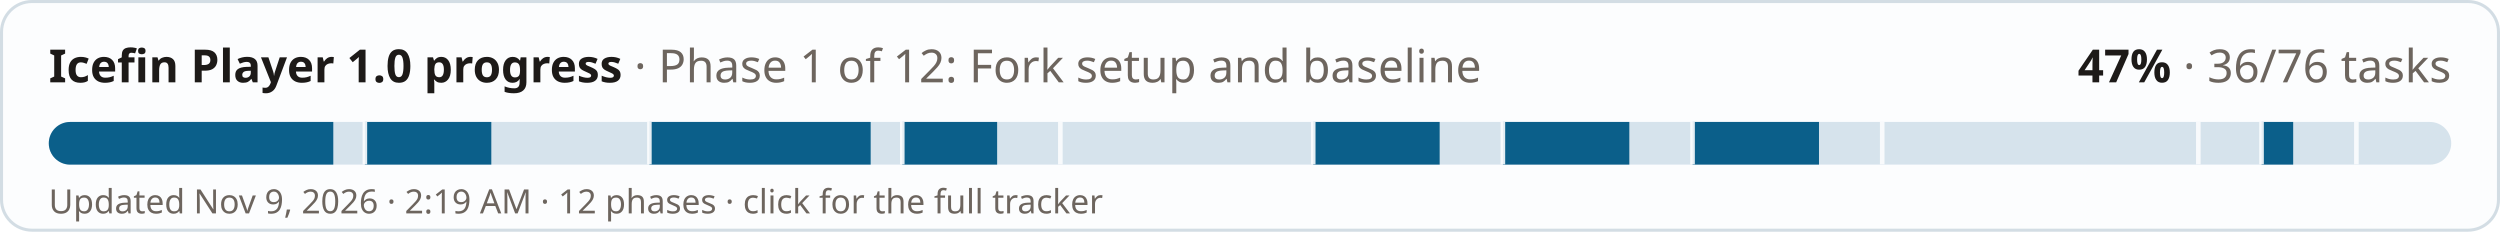
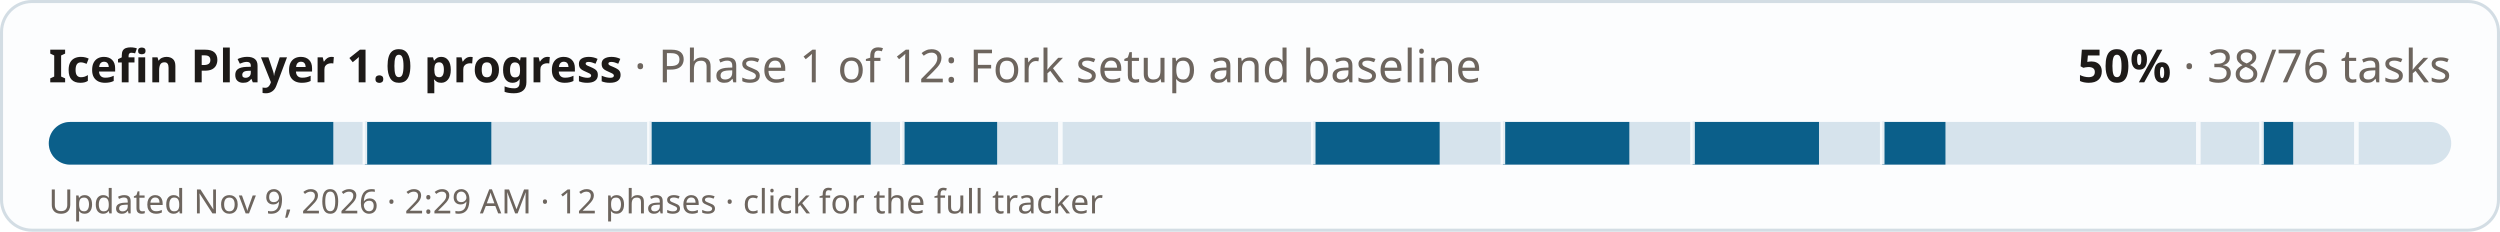
- <svg xmlns="http://www.w3.org/2000/svg" width="820" height="76" viewBox="0 0 820 76" role="img" aria-label="Icefin Player 1.0 progress: 47% (36 of 76 tasks)">
+ <svg xmlns="http://www.w3.org/2000/svg" width="820" height="76" viewBox="0 0 820 76" role="img" aria-label="Icefin Player 1.0 progress: 50% (38 of 76 tasks)">
  <style>
  .bg{fill:#fcfdfe;stroke:#d3dde4} .fg{fill:#1d1a18} .mu{fill:#6d655e} .track{fill:#d6e3ec} .done{fill:#0b5f8a} .full{fill:#2f6b3a} .tick{fill:#fcfdfe;opacity:.9}
  @media (prefers-color-scheme: dark){ .bg{fill:#1a2127;stroke:#2e3a43} .fg{fill:#f1ebe2} .mu{fill:#a99f94} .track{fill:#24384a} .done{fill:#6cb6e4} .full{fill:#6fbf7c} .tick{fill:#1a2127} }
  text{font-family:-apple-system,"Segoe UI",system-ui,"Noto Sans","DejaVu Sans",sans-serif}
</style>
  <rect class="bg" x="0.5" y="0.5" width="819" height="75" rx="10" />
  <text class="fg" x="16" y="27" font-size="15" font-weight="700">Icefin Player 1.0 progress <tspan class="mu" font-weight="400">· Phase 1 of 12: Fork setup and baseline</tspan>
  </text>
-   <text class="fg" x="804" y="27" font-size="15" font-weight="700" text-anchor="end">47% <tspan class="mu" font-weight="400">· 36/76 tasks</tspan>
+   <text class="fg" x="804" y="27" font-size="15" font-weight="700" text-anchor="end">50% <tspan class="mu" font-weight="400">· 38/76 tasks</tspan>
  </text>
  <rect class="track" x="16" y="40" width="788" height="14" rx="7" />
  <clipPath id="c">
    <rect x="16" y="40" width="788" height="14" rx="7" />
  </clipPath>
  <g clip-path="url(#c)">
    <rect class="done" x="16" y="40" width="93.32" height="14" />
    <rect class="done" x="119.68" y="40" width="41.47" height="14" />
    <rect class="done" x="213" y="40" width="72.58" height="14" />
    <rect class="done" x="295.95" y="40" width="31.11" height="14" />
    <rect class="done" x="430.74" y="40" width="41.47" height="14" />
    <rect class="done" x="492.95" y="40" width="41.47" height="14" />
    <rect class="done" x="555.16" y="40" width="41.47" height="14" />
+     <rect class="done" x="617.37" y="40" width="20.74" height="14" />
    <rect class="done" x="741.79" y="40" width="10.37" height="14" />
    <rect class="tick" x="118.93" y="40" width="1.5" height="14" />
    <rect class="tick" x="212.25" y="40" width="1.5" height="14" />
    <rect class="tick" x="295.2" y="40" width="1.5" height="14" />
    <rect class="tick" x="347.04" y="40" width="1.5" height="14" />
    <rect class="tick" x="429.99" y="40" width="1.5" height="14" />
    <rect class="tick" x="492.2" y="40" width="1.5" height="14" />
    <rect class="tick" x="554.41" y="40" width="1.5" height="14" />
    <rect class="tick" x="616.62" y="40" width="1.5" height="14" />
    <rect class="tick" x="720.3" y="40" width="1.5" height="14" />
    <rect class="tick" x="741.04" y="40" width="1.5" height="14" />
    <rect class="tick" x="772.14" y="40" width="1.5" height="14" />
  </g>
-   <text class="mu" x="16" y="70" font-size="11">Updated Nov 9, 2026 · 2:19 AM · 12 phases · click for the full tracker</text>
+   <text class="mu" x="16" y="70" font-size="11">Updated Nov 9, 2026 · 2:29 AM · 12 phases · click for the full tracker</text>
</svg>
